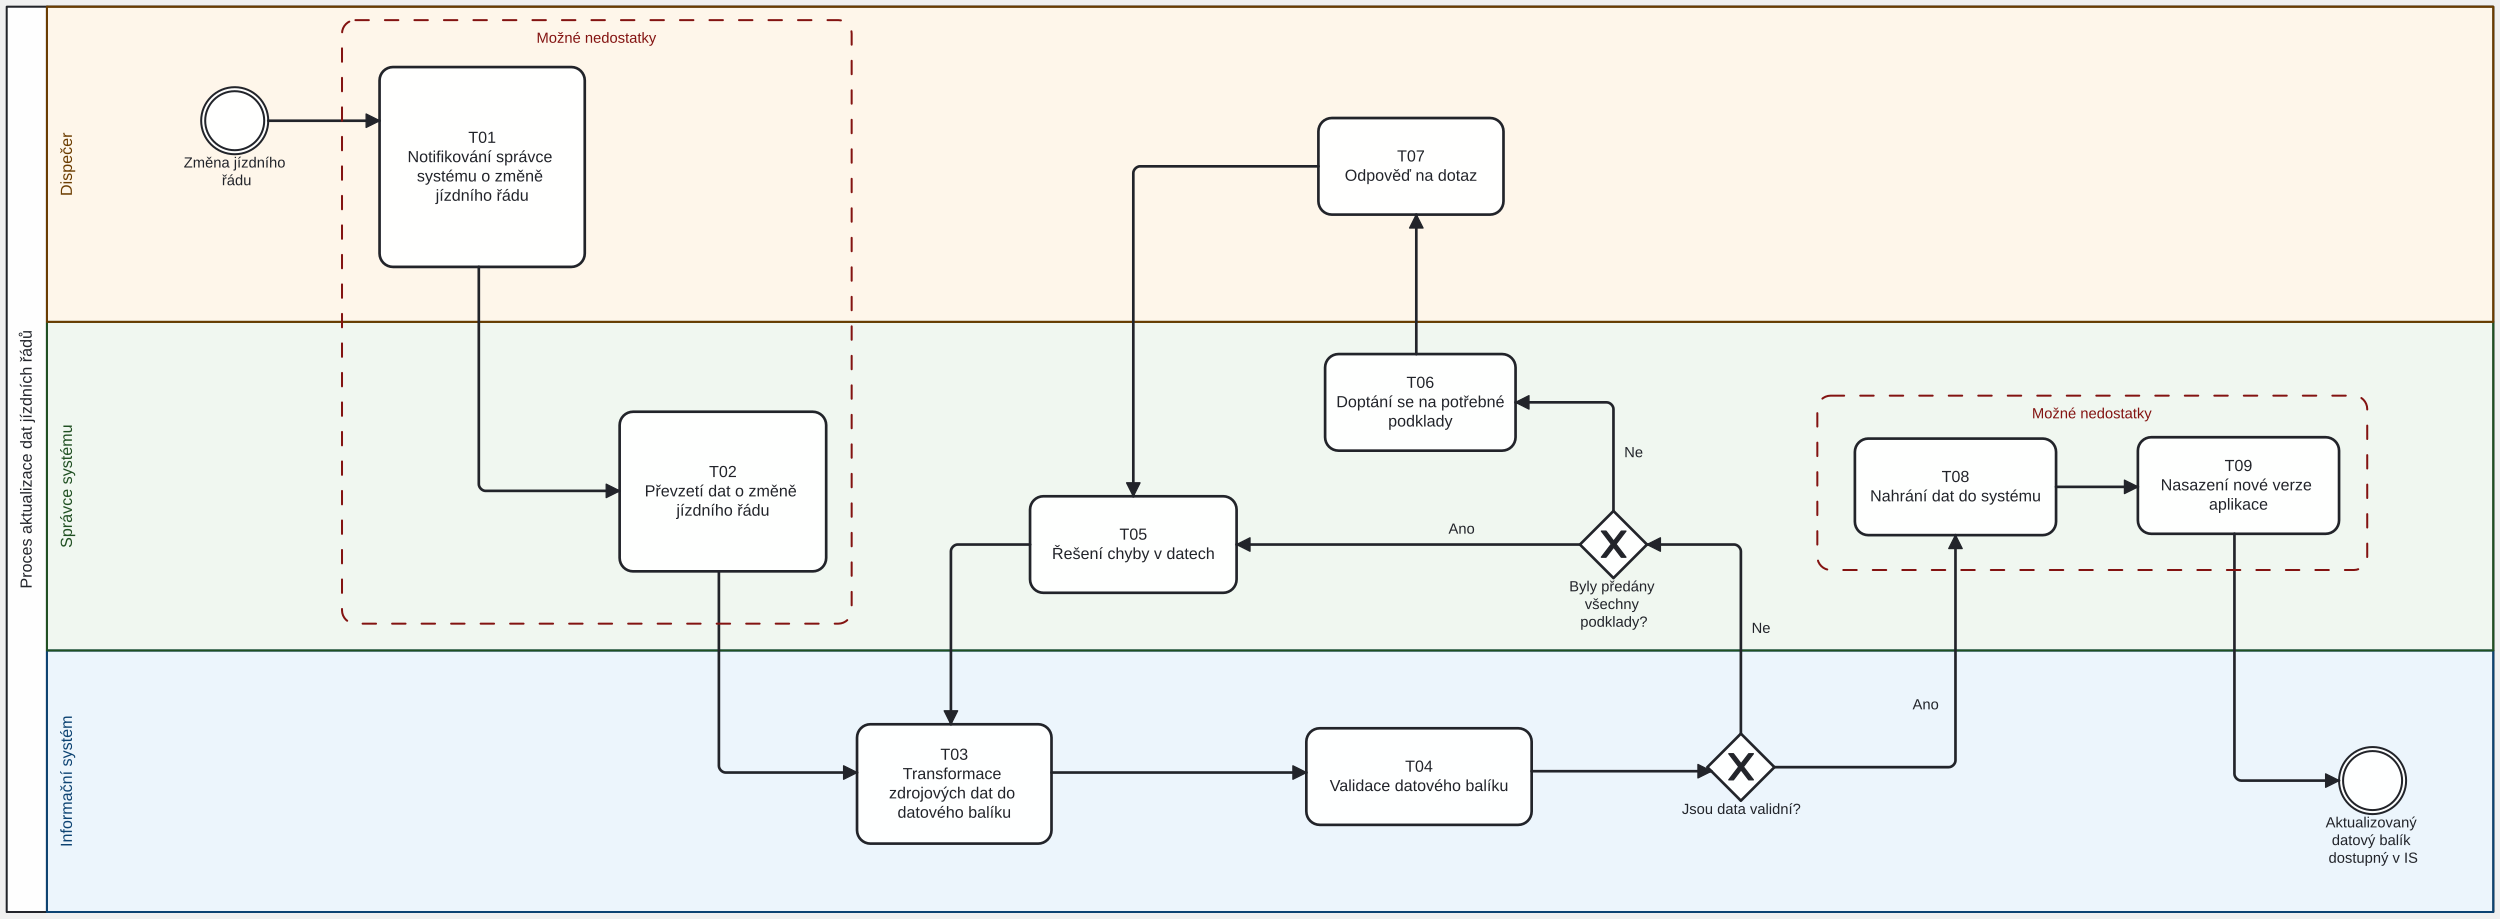
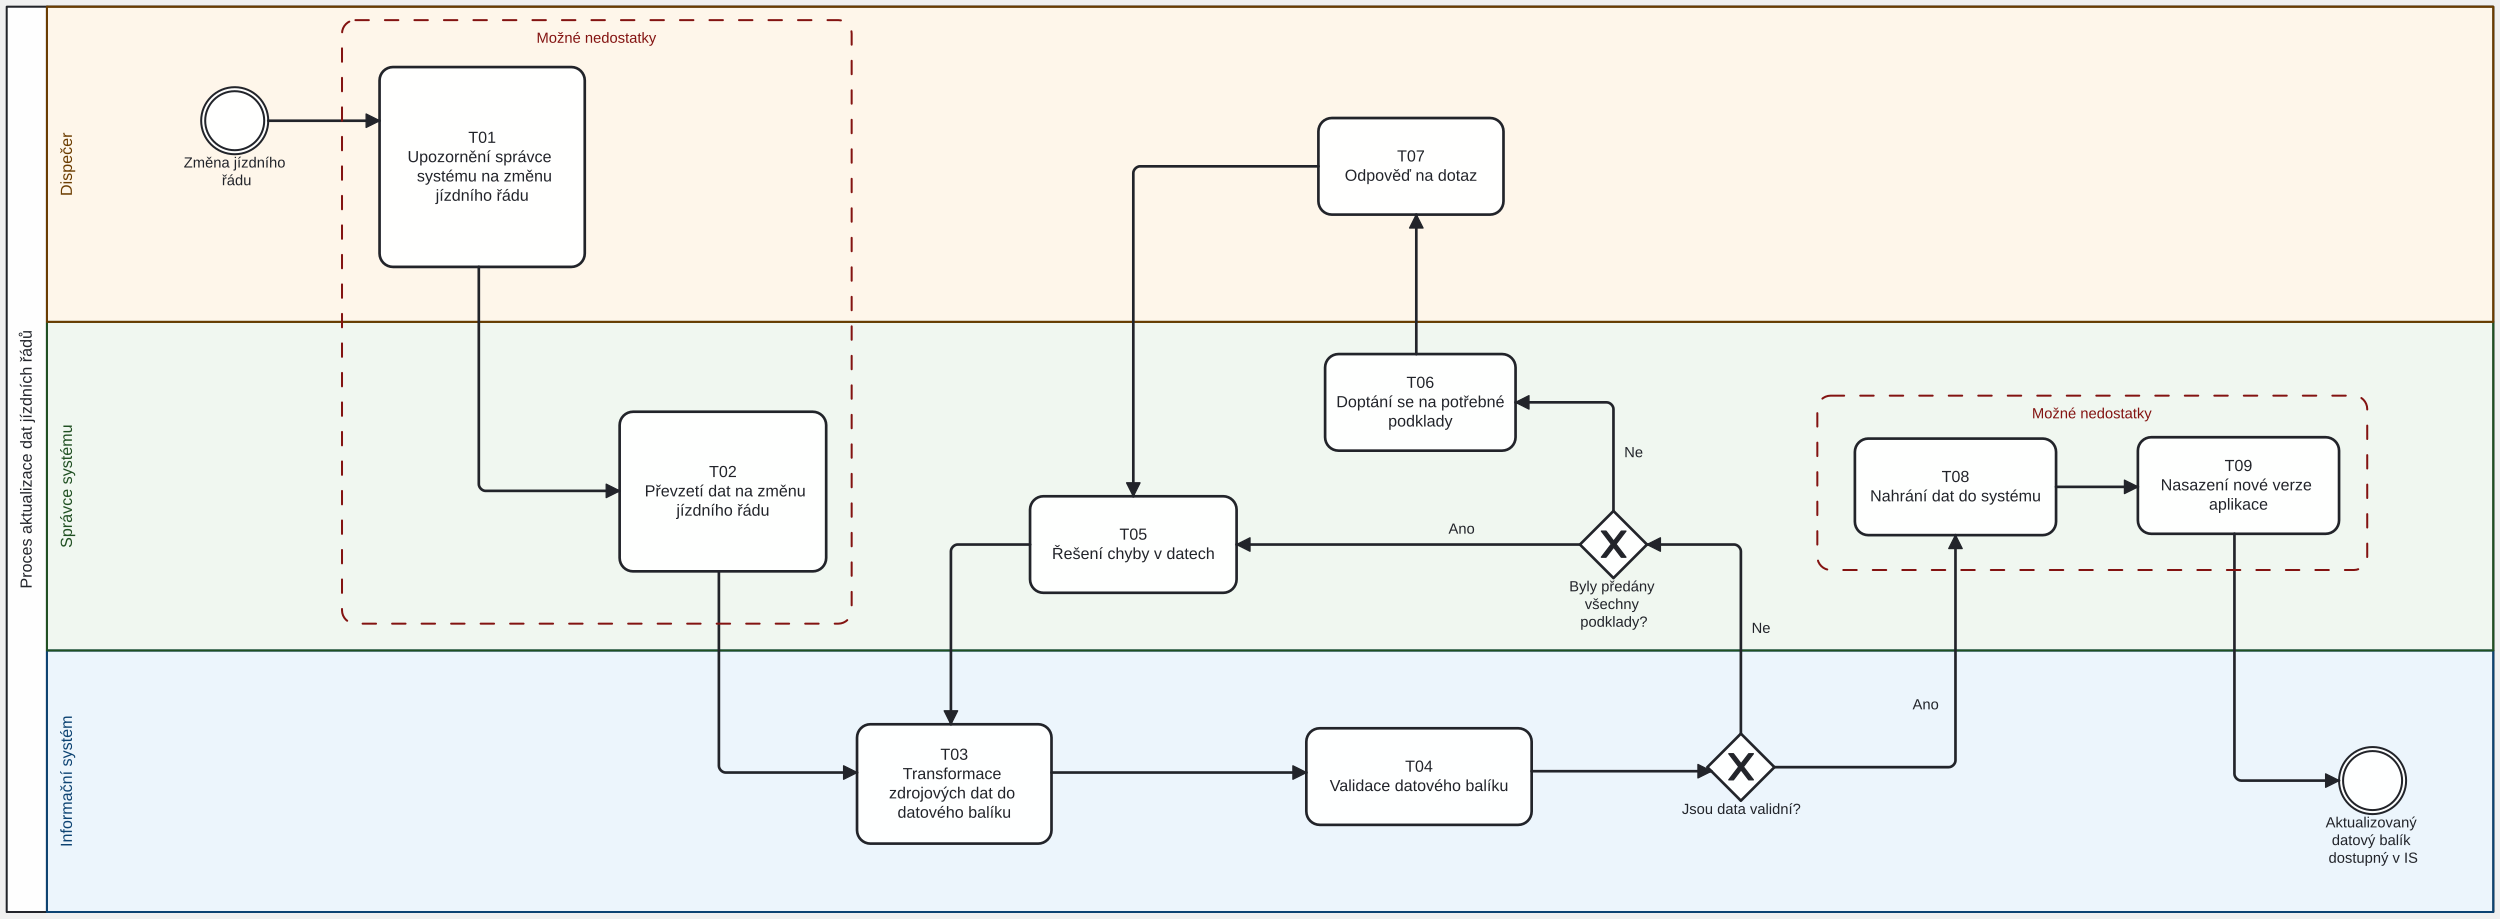
<svg xmlns="http://www.w3.org/2000/svg" width="1864" height="685" viewBox="125 55 1864 685" version="1.1">
  <defs>
    <pattern id="djs-grid-pattern-616782" width="10" height="10" patternUnits="userSpaceOnUse">
      <circle cx="0.5" cy="0.5" r="0.5" style="fill: rgb(204, 204, 204);" />
    </pattern>
  </defs>
  <g class="djs-group">
    <g class="djs-element djs-shape" data-element-id="Participant_Proces_aktualizace_dat_j_zdn_ch___d_" transform="matrix(1, 0, 0, 1, 130, 60)" style="display: block;">
      <g class="djs-visual">
        <rect x="0" y="0" width="1854" height="675" rx="0" ry="0" style="stroke-linecap: round; stroke-linejoin: round; stroke: rgb(34, 36, 42); stroke-width: 1.5px; fill: white; fill-opacity: 0.95;" />
        <path style="fill: none; stroke-linecap: round; stroke-linejoin: round; stroke: rgb(34, 36, 42); stroke-width: 1.5px;" d="M30,0L30,675" />
        <text style="font-family: Arial, sans-serif; font-size: 12px; font-weight: normal; fill: rgb(34, 36, 42);" lineHeight="1.2" class="djs-label" transform="matrix(-1.83697e-16, -1, 1, -1.83697e-16, 0, 675)">
          <tspan x="241.167" y="18.6">Proces aktualizace dat jízdních řádů</tspan>
        </text>
      </g>
      <rect style="fill: none; stroke-opacity: 0; stroke: white; stroke-width: 15px;" class="djs-hit djs-hit-no-move" x="0" y="0" width="1854" height="675" />
      <rect style="fill: none; stroke-opacity: 0; stroke: white; stroke-width: 15px;" class="djs-hit djs-hit-click-stroke" x="0" y="0" width="1854" height="675" />
      <rect style="fill: none; stroke-opacity: 0; stroke: white; stroke-width: 15px;" class="djs-hit djs-hit-all" x="0" y="0" width="30" height="675" />
      <rect x="-5" y="-5" rx="4" width="1864" height="685" style="fill: none;" class="djs-outline" />
    </g>
    <g class="djs-children">
      <g class="djs-group">
        <g class="djs-element djs-shape" data-element-id="Lane_Informa_n__syst_m" transform="matrix(1, 0, 0, 1, 160, 540)" style="display: block;">
          <g class="djs-visual">
            <rect x="0" y="0" width="1824" height="195" rx="0" ry="0" style="stroke-linecap: round; stroke-linejoin: round; stroke: rgb(13, 67, 114); stroke-width: 1.5px; fill: rgb(187, 222, 251); fill-opacity: 0.25;" />
            <text style="font-family: Arial, sans-serif; font-size: 12px; font-weight: normal; fill: rgb(13, 67, 114);" lineHeight="1.2" class="djs-label" transform="matrix(-1.83697e-16, -1, 1, -1.83697e-16, 0, 195)">
              <tspan x="48.5" y="18.6">Informační systém</tspan>
            </text>
          </g>
          <rect style="fill: none; stroke-opacity: 0; stroke: white; stroke-width: 15px;" class="djs-hit djs-hit-no-move" x="0" y="0" width="1824" height="195" />
          <rect style="fill: none; stroke-opacity: 0; stroke: white; stroke-width: 15px;" class="djs-hit djs-hit-click-stroke" x="0" y="0" width="1824" height="195" />
          <rect style="fill: none; stroke-opacity: 0; stroke: white; stroke-width: 15px;" class="djs-hit djs-hit-all" x="0" y="0" width="30" height="195" />
          <rect x="-5" y="-5" rx="4" width="1834" height="205" style="fill: none;" class="djs-outline" />
        </g>
      </g>
      <g class="djs-group">
        <g class="djs-element djs-shape" data-element-id="Lane_Spr_vce_syst_mu" transform="matrix(1, 0, 0, 1, 160, 295)" style="display: block;">
          <g class="djs-visual">
            <rect x="0" y="0" width="1824" height="245" rx="0" ry="0" style="stroke-linecap: round; stroke-linejoin: round; stroke: rgb(32, 80, 34); stroke-width: 1.5px; fill: rgb(200, 230, 201); fill-opacity: 0.25;" />
            <text style="font-family: Arial, sans-serif; font-size: 12px; font-weight: normal; fill: rgb(32, 80, 34);" lineHeight="1.2" class="djs-label" transform="matrix(-1.83697e-16, -1, 1, -1.83697e-16, 0, 245)">
              <tspan x="76.5" y="18.6">Správce systému</tspan>
            </text>
          </g>
          <rect style="fill: none; stroke-opacity: 0; stroke: white; stroke-width: 15px;" class="djs-hit djs-hit-no-move" x="0" y="0" width="1824" height="245" />
          <rect style="fill: none; stroke-opacity: 0; stroke: white; stroke-width: 15px;" class="djs-hit djs-hit-click-stroke" x="0" y="0" width="1824" height="245" />
          <rect style="fill: none; stroke-opacity: 0; stroke: white; stroke-width: 15px;" class="djs-hit djs-hit-all" x="0" y="0" width="30" height="245" />
          <rect x="-5" y="-5" rx="4" width="1834" height="255" style="fill: none;" class="djs-outline" />
        </g>
      </g>
      <g class="djs-group">
        <g class="djs-element djs-shape" data-element-id="Lane_Dopravce" transform="matrix(1, 0, 0, 1, 160, 60)" style="display: block;">
          <g class="djs-visual">
            <rect x="0" y="0" width="1824" height="235" rx="0" ry="0" style="stroke-linecap: round; stroke-linejoin: round; stroke: rgb(107, 60, 0); stroke-width: 1.5px; fill: rgb(255, 224, 178); fill-opacity: 0.25;" />
            <text style="font-family: Arial, sans-serif; font-size: 12px; font-weight: normal; fill: rgb(107, 60, 0);" lineHeight="1.2" class="djs-label" transform="matrix(-1.83697e-16, -1, 1, -1.83697e-16, 0, 235)">
              <tspan x="93.833" y="18.6">Dispečer</tspan>
            </text>
          </g>
          <rect style="fill: none; stroke-opacity: 0; stroke: white; stroke-width: 15px;" class="djs-hit djs-hit-no-move" x="0" y="0" width="1824" height="235" />
          <rect style="fill: none; stroke-opacity: 0; stroke: white; stroke-width: 15px;" class="djs-hit djs-hit-click-stroke" x="0" y="0" width="1824" height="235" />
          <rect style="fill: none; stroke-opacity: 0; stroke: white; stroke-width: 15px;" class="djs-hit djs-hit-all" x="0" y="0" width="30" height="235" />
          <rect x="-5" y="-5" rx="4" width="1834" height="245" style="fill: none;" class="djs-outline" />
        </g>
      </g>
      <g class="djs-group">
        <g class="djs-element djs-shape" data-element-id="Zm_na_j_zdn_ho___du" transform="matrix(1, 0, 0, 1, 275, 120)" style="display: block;">
          <g class="djs-visual">
            <circle cx="25" cy="25" r="25" style="stroke-linecap: round; stroke-linejoin: round; stroke: rgb(34, 36, 42); stroke-width: 1.5px; fill: white; fill-opacity: 0.95;" />
            <circle cx="25" cy="25" r="22" style="stroke-linecap: round; stroke-linejoin: round; stroke: rgb(34, 36, 42); stroke-width: 1.5px; fill: none;" />
          </g>
          <rect style="fill: none; stroke-opacity: 0; stroke: white; stroke-width: 15px;" class="djs-hit djs-hit-all" x="0" y="0" width="50" height="50" />
          <circle cx="25" cy="25" r="30" style="fill: none;" class="djs-outline" />
        </g>
      </g>
      <g class="djs-group">
        <g class="djs-element djs-shape" data-element-id="Zm_na_j_zdn_ho___du_label" transform="matrix(1, 0, 0, 1, 262, 170)" style="display: block;">
          <g class="djs-visual">
            <text style="font-family: Arial, sans-serif; font-size: 11px; font-weight: normal; fill: rgb(34, 36, 42);" lineHeight="1.2" class="djs-label">
              <tspan x="0" y="9.9">Změna jízdního </tspan>
              <tspan x="28.417" y="23.1">řádu</tspan>
            </text>
          </g>
          <rect style="fill: none; stroke-opacity: 0; stroke: white; stroke-width: 15px;" class="djs-hit djs-hit-all" x="0" y="0" width="79" height="27" />
          <rect x="-5" y="-5" rx="4" width="89" height="37" style="fill: none;" class="djs-outline" />
        </g>
      </g>
      <g class="djs-group">
        <g class="djs-element djs-shape" data-element-id="Informov_n__spr_vce_syst_mu_o_zm_n__j_zdn_ch___d_" transform="matrix(1, 0, 0, 1, 408, 105)" style="display: block;">
          <g class="djs-visual">
            <rect x="0" y="0" width="153" height="149" rx="10" ry="10" style="stroke-linecap: round; stroke-linejoin: round; stroke: rgb(34, 36, 42); stroke-width: 2px; fill: white; fill-opacity: 0.95;" />
            <text style="font-family: Arial, sans-serif; font-size: 12px; font-weight: normal; fill: rgb(34, 36, 42);" lineHeight="1.2" class="djs-label">
              <tspan x="66.167" y="56.5">T01</tspan>
-               <tspan x="20.833" y="70.9">Notifikování správce </tspan>
-               <tspan x="27.833" y="85.3">systému o změně </tspan>
+               <tspan x="20.833" y="70.9">Upozornění správce </tspan>
+               <tspan x="27.833" y="85.3">systému na změnu </tspan>
              <tspan x="41.833" y="99.7">jízdního řádu</tspan>
            </text>
          </g>
          <rect style="fill: none; stroke-opacity: 0; stroke: white; stroke-width: 15px;" class="djs-hit djs-hit-all" x="0" y="0" width="153" height="149" />
          <rect x="-5" y="-5" rx="14" width="163" height="159" style="fill: none;" class="djs-outline" />
        </g>
      </g>
      <g class="djs-group">
        <g class="djs-element djs-shape" data-element-id="P_evzet__informace_o_zm_n__j_zdn_ho___du" transform="matrix(1, 0, 0, 1, 587, 362)" style="display: block;">
          <g class="djs-visual">
            <rect x="0" y="0" width="154" height="119" rx="10" ry="10" style="stroke-linecap: round; stroke-linejoin: round; stroke: rgb(34, 36, 42); stroke-width: 2px; fill: white; fill-opacity: 0.95;" />
            <text style="font-family: Arial, sans-serif; font-size: 12px; font-weight: normal; fill: rgb(34, 36, 42);" lineHeight="1.2" class="djs-label">
              <tspan x="66.667" y="48.7">T02</tspan>
-               <tspan x="18.667" y="63.1">Převzetí dat o změně </tspan>
+               <tspan x="18.667" y="63.1">Převzetí dat na změnu </tspan>
              <tspan x="42.333" y="77.5">jízdního řádu</tspan>
            </text>
          </g>
          <rect style="fill: none; stroke-opacity: 0; stroke: white; stroke-width: 15px;" class="djs-hit djs-hit-all" x="0" y="0" width="154" height="119" />
          <rect x="-5" y="-5" rx="14" width="164" height="129" style="fill: none;" class="djs-outline" />
        </g>
      </g>
      <g class="djs-group">
        <g class="djs-element djs-shape" data-element-id="Transformace_zdrojov_ch_dat_j_zdn_ho___du" transform="matrix(1, 0, 0, 1, 764, 595)" style="display: block;">
          <g class="djs-visual">
            <rect x="0" y="0" width="145" height="89" rx="10" ry="10" style="stroke-linecap: round; stroke-linejoin: round; stroke: rgb(34, 36, 42); stroke-width: 2px; fill: white; fill-opacity: 0.95;" />
            <text style="font-family: Arial, sans-serif; font-size: 12px; font-weight: normal; fill: rgb(34, 36, 42);" lineHeight="1.2" class="djs-label">
              <tspan x="62.167" y="26.5">T03</tspan>
              <tspan x="34.058" y="40.9">Transformace </tspan>
              <tspan x="23.833" y="55.3">zdrojových dat do </tspan>
              <tspan x="30.167" y="69.7">datového balíku</tspan>
            </text>
          </g>
          <rect style="fill: none; stroke-opacity: 0; stroke: white; stroke-width: 15px;" class="djs-hit djs-hit-all" x="0" y="0" width="145" height="89" />
          <rect x="-5" y="-5" rx="14" width="155" height="99" style="fill: none;" class="djs-outline" />
        </g>
      </g>
      <g class="djs-group">
        <g class="djs-element djs-shape" data-element-id="ID__e_en__chyby_v_datech" transform="matrix(1, 0, 0, 1, 893, 425)" style="display: block;">
          <g class="djs-visual">
            <rect x="0" y="0" width="154" height="72" rx="10" ry="10" style="stroke-linecap: round; stroke-linejoin: round; stroke: rgb(34, 36, 42); stroke-width: 2px; fill: white; fill-opacity: 0.95;" />
            <text style="font-family: Arial, sans-serif; font-size: 12px; font-weight: normal; fill: rgb(34, 36, 42);" lineHeight="1.2" class="djs-label">
              <tspan x="66.667" y="32.4">T05</tspan>
              <tspan x="16.333" y="46.8">Řešení chyby v datech</tspan>
            </text>
          </g>
          <rect style="fill: none; stroke-opacity: 0; stroke: white; stroke-width: 15px;" class="djs-hit djs-hit-all" x="0" y="0" width="154" height="72" />
          <rect x="-5" y="-5" rx="14" width="164" height="82" style="fill: none;" class="djs-outline" />
        </g>
      </g>
      <g class="djs-group">
        <g class="djs-element djs-shape" data-element-id="Odpov___na_dotaz" transform="matrix(1, 0, 0, 1, 1108, 143)" style="display: block;">
          <g class="djs-visual">
            <rect x="0" y="0" width="138" height="72" rx="10" ry="10" style="stroke-linecap: round; stroke-linejoin: round; stroke: rgb(34, 36, 42); stroke-width: 2px; fill: white; fill-opacity: 0.95;" />
            <text style="font-family: Arial, sans-serif; font-size: 12px; font-weight: normal; fill: rgb(34, 36, 42);" lineHeight="1.2" class="djs-label">
              <tspan x="58.667" y="32.4">T07</tspan>
              <tspan x="19.642" y="46.8">Odpověď na dotaz</tspan>
            </text>
          </g>
          <rect style="fill: none; stroke-opacity: 0; stroke: white; stroke-width: 15px;" class="djs-hit djs-hit-all" x="0" y="0" width="138" height="72" />
          <rect x="-5" y="-5" rx="14" width="148" height="82" style="fill: none;" class="djs-outline" />
        </g>
      </g>
      <g class="djs-group">
        <g class="djs-element djs-shape" data-element-id="Dopt_n__se_na_informace" transform="matrix(1, 0, 0, 1, 1113, 319)" style="display: block;">
          <g class="djs-visual">
            <rect x="0" y="0" width="142" height="72" rx="10" ry="10" style="stroke-linecap: round; stroke-linejoin: round; stroke: rgb(34, 36, 42); stroke-width: 2px; fill: white; fill-opacity: 0.95;" />
            <text style="font-family: Arial, sans-serif; font-size: 12px; font-weight: normal; fill: rgb(34, 36, 42);" lineHeight="1.2" class="djs-label">
              <tspan x="60.667" y="25.2">T06</tspan>
              <tspan x="8.333" y="39.6">Doptání se na potřebné</tspan>
              <tspan x="47" y="54">podklady</tspan>
            </text>
          </g>
          <rect style="fill: none; stroke-opacity: 0; stroke: white; stroke-width: 15px;" class="djs-hit djs-hit-all" x="0" y="0" width="142" height="72" />
          <rect x="-5" y="-5" rx="14" width="152" height="82" style="fill: none;" class="djs-outline" />
        </g>
      </g>
      <g class="djs-group">
        <g class="djs-element djs-shape" data-element-id="Byli_p_ed_ny_v_echny_informace_" transform="matrix(1, 0, 0, 1, 1303, 436)" style="display: block;">
          <g class="djs-visual">
            <polygon style="stroke-linecap: round; stroke-linejoin: round; stroke: rgb(34, 36, 42); stroke-width: 2px; fill: white; fill-opacity: 0.95;" points="25,0 50,25 25,50 0,25" />
            <path style="fill: rgb(34, 36, 42); stroke-linecap: round; stroke-linejoin: round; stroke: rgb(34, 36, 42); stroke-width: 1px;" d="m 16,15 7.429,9.714 -7.429,9.714 3.429,0 5.714,-7.464 5.714,7.464 3.429,0 -7.429,-9.714 7.429,-9.714 -3.429,0 -5.714,7.464 -5.714,-7.464 -3.429,0 z" />
          </g>
          <rect style="fill: none; stroke-opacity: 0; stroke: white; stroke-width: 15px;" class="djs-hit djs-hit-all" x="0" y="0" width="50" height="50" />
          <rect style="transform-box: fill-box; transform: rotate(45deg); transform-origin: center center 0px; fill: none;" x="2" y="2" rx="4" width="46" height="46" class="djs-outline" />
        </g>
      </g>
      <g class="djs-group">
        <g class="djs-element djs-shape" data-element-id="Byli_p_ed_ny_v_echny_informace__label" transform="matrix(1, 0, 0, 1, 1295, 486)" style="display: block;">
          <g class="djs-visual">
            <text style="font-family: Arial, sans-serif; font-size: 11px; font-weight: normal; fill: rgb(34, 36, 42);" lineHeight="1.2" class="djs-label">
              <tspan x="0" y="9.9">Byly předány </tspan>
              <tspan x="11.617" y="23.1">všechny </tspan>
              <tspan x="8.242" y="36.3">podklady?</tspan>
            </text>
          </g>
          <rect style="fill: none; stroke-opacity: 0; stroke: white; stroke-width: 15px;" class="djs-hit djs-hit-all" x="0" y="0" width="67" height="40" />
          <rect x="-5" y="-5" rx="4" width="77" height="50" style="fill: none;" class="djs-outline" />
        </g>
      </g>
      <g class="djs-group">
        <g class="djs-element djs-shape" data-element-id="Jsou_data_validn__" transform="matrix(1, 0, 0, 1, 1398, 602)" style="display: block;">
          <g class="djs-visual">
            <polygon style="stroke-linecap: round; stroke-linejoin: round; stroke: rgb(34, 36, 42); stroke-width: 2px; fill: white; fill-opacity: 0.95;" points="25,0 50,25 25,50 0,25" />
            <path style="fill: rgb(34, 36, 42); stroke-linecap: round; stroke-linejoin: round; stroke: rgb(34, 36, 42); stroke-width: 1px;" d="m 16,15 7.429,9.714 -7.429,9.714 3.429,0 5.714,-7.464 5.714,7.464 3.429,0 -7.429,-9.714 7.429,-9.714 -3.429,0 -5.714,7.464 -5.714,-7.464 -3.429,0 z" />
          </g>
          <rect style="fill: none; stroke-opacity: 0; stroke: white; stroke-width: 15px;" class="djs-hit djs-hit-all" x="0" y="0" width="50" height="50" />
          <rect style="transform-box: fill-box; transform: rotate(45deg); transform-origin: center center 0px; fill: none;" x="2" y="2" rx="4" width="46" height="46" class="djs-outline" />
        </g>
      </g>
      <g class="djs-group">
        <g class="djs-element djs-shape" data-element-id="Jsou_data_validn___label" transform="matrix(1, 0, 0, 1, 1379, 652)" style="display: block;">
          <g class="djs-visual">
            <text style="font-family: Arial, sans-serif; font-size: 11px; font-weight: normal; fill: rgb(34, 36, 42);" lineHeight="1.2" class="djs-label">
              <tspan x="0" y="9.9">Jsou data validní?</tspan>
            </text>
          </g>
          <rect style="fill: none; stroke-opacity: 0; stroke: white; stroke-width: 15px;" class="djs-hit djs-hit-all" x="0" y="0" width="89" height="14" />
          <rect x="-5" y="-5" rx="4" width="99" height="24" style="fill: none;" class="djs-outline" />
        </g>
      </g>
      <g class="djs-group">
        <g class="djs-element djs-shape" data-element-id="Nahr_n__dat_do_syst_mu" transform="matrix(1, 0, 0, 1, 1508, 382)" style="display: block;">
          <g class="djs-visual">
            <rect x="0" y="0" width="150" height="72" rx="10" ry="10" style="stroke-linecap: round; stroke-linejoin: round; stroke: rgb(34, 36, 42); stroke-width: 2px; fill: white; fill-opacity: 0.95;" />
            <text style="font-family: Arial, sans-serif; font-size: 12px; font-weight: normal; fill: rgb(34, 36, 42);" lineHeight="1.2" class="djs-label">
              <tspan x="64.667" y="32.4">T08</tspan>
              <tspan x="11.333" y="46.8">Nahrání dat do systému</tspan>
            </text>
          </g>
          <rect style="fill: none; stroke-opacity: 0; stroke: white; stroke-width: 15px;" class="djs-hit djs-hit-all" x="0" y="0" width="150" height="72" />
          <rect x="-5" y="-5" rx="14" width="160" height="82" style="fill: none;" class="djs-outline" />
        </g>
      </g>
      <g class="djs-group">
        <g class="djs-element djs-shape" data-element-id="Nasazen__nov__verze_aplikace" transform="matrix(1, 0, 0, 1, 1719, 381)" style="display: block;">
          <g class="djs-visual">
            <rect x="0" y="0" width="150" height="72" rx="10" ry="10" style="stroke-linecap: round; stroke-linejoin: round; stroke: rgb(34, 36, 42); stroke-width: 2px; fill: white; fill-opacity: 0.95;" />
            <text style="font-family: Arial, sans-serif; font-size: 12px; font-weight: normal; fill: rgb(34, 36, 42);" lineHeight="1.2" class="djs-label">
              <tspan x="64.667" y="25.2">T09</tspan>
              <tspan x="17" y="39.6">Nasazení nové verze </tspan>
              <tspan x="53" y="54">aplikace</tspan>
            </text>
          </g>
          <rect style="fill: none; stroke-opacity: 0; stroke: white; stroke-width: 15px;" class="djs-hit djs-hit-all" x="0" y="0" width="150" height="72" />
          <rect x="-5" y="-5" rx="14" width="160" height="82" style="fill: none;" class="djs-outline" />
        </g>
      </g>
      <g class="djs-group">
        <g class="djs-element djs-shape" data-element-id="Aktualizovan__data_j_zdn_ch___d__dostupn__v_IS" transform="matrix(1, 0, 0, 1, 1869, 612)" style="display: block;">
          <g class="djs-visual">
            <circle cx="25" cy="25" r="25" style="stroke-linecap: round; stroke-linejoin: round; stroke: rgb(34, 36, 42); stroke-width: 1.5px; fill: white; fill-opacity: 0.95;" />
            <circle cx="25" cy="25" r="22" style="stroke-linecap: round; stroke-linejoin: round; stroke: rgb(34, 36, 42); stroke-width: 1.5px; fill: none;" />
          </g>
          <rect style="fill: none; stroke-opacity: 0; stroke: white; stroke-width: 15px;" class="djs-hit djs-hit-all" x="0" y="0" width="50" height="50" />
          <circle cx="25" cy="25" r="30" style="fill: none;" class="djs-outline" />
        </g>
      </g>
      <g class="djs-group">
        <g class="djs-element djs-shape" data-element-id="Aktualizovan__data_j_zdn_ch___d__dostupn__v_IS_label" transform="matrix(1, 0, 0, 1, 1859, 662)" style="display: block;">
          <g class="djs-visual">
            <text style="font-family: Arial, sans-serif; font-size: 11px; font-weight: normal; fill: rgb(34, 36, 42);" lineHeight="1.2" class="djs-label">
              <tspan x="0" y="9.9">Aktualizovaný </tspan>
              <tspan x="4.592" y="23.1">datový balík </tspan>
              <tspan x="2.15" y="36.3">dostupný v IS</tspan>
            </text>
          </g>
          <rect style="fill: none; stroke-opacity: 0; stroke: white; stroke-width: 15px;" class="djs-hit djs-hit-all" x="0" y="0" width="71" height="40" />
          <rect x="-5" y="-5" rx="4" width="81" height="50" style="fill: none;" class="djs-outline" />
        </g>
      </g>
      <g class="djs-group">
        <g class="djs-element djs-shape" data-element-id="Validace_transformovan_ch_dat" transform="matrix(1, 0, 0, 1, 1099, 598)" style="display: block;">
          <g class="djs-visual">
            <rect x="0" y="0" width="168" height="72" rx="10" ry="10" style="stroke-linecap: round; stroke-linejoin: round; stroke: rgb(34, 36, 42); stroke-width: 2px; fill: white; fill-opacity: 0.95;" />
            <text style="font-family: Arial, sans-serif; font-size: 12px; font-weight: normal; fill: rgb(34, 36, 42);" lineHeight="1.2" class="djs-label">
              <tspan x="73.667" y="32.4">T04</tspan>
              <tspan x="17.442" y="46.8">Validace datového balíku</tspan>
            </text>
          </g>
          <rect style="fill: none; stroke-opacity: 0; stroke: white; stroke-width: 15px;" class="djs-hit djs-hit-all" x="0" y="0" width="168" height="72" />
          <rect x="-5" y="-5" rx="14" width="178" height="82" style="fill: none;" class="djs-outline" />
        </g>
      </g>
      <g class="djs-group">
        <g class="djs-element djs-connection" data-element-id="Flow_rel-Zm_na_j_zdn_ho___du-Informov_n__spr_vce_syst_mu_o_zm_n__j_zdn_ch___d_-forward" style="display: block;">
          <g class="djs-visual">
            <defs>
              <marker id="marker-1brtw1fh9u2zrxyj44ffr96nu" viewBox="0 0 20 20" refX="11" refY="10" markerWidth="10" markerHeight="10" orient="auto">
                <path d="M 1 5 L 11 10 L 1 15 Z" style="stroke-linecap: round; stroke-linejoin: round; stroke: rgb(34, 36, 42); stroke-width: 1px; fill: rgb(34, 36, 42);" />
              </marker>
            </defs>
            <path style="fill: none; stroke-linecap: round; stroke-linejoin: round; stroke: rgb(34, 36, 42); stroke-width: 2px; marker-end: url('#marker-1brtw1fh9u2zrxyj44ffr96nu');" data-corner-radius="5" d="M325,145L408,145" />
          </g>
          <path d="M325,145L408,145" style="fill: none; stroke-opacity: 0; stroke: white; stroke-width: 15px;" class="djs-hit djs-hit-stroke" />
          <rect x="320" y="140" rx="4" width="93" height="10" style="fill: none;" class="djs-outline" />
        </g>
      </g>
      <g class="djs-group">
        <g class="djs-element djs-connection" data-element-id="Flow_rel-Informov_n__spr_vce_syst_mu_o_zm_n__j_zdn_ch___d_-P_evzet__informace_o_zm_n__j_zdn_ho___du-forward" style="display: block;">
          <g class="djs-visual">
            <defs>
              <marker id="marker-9xhbwemibidbk5tkkyuw73854" viewBox="0 0 20 20" refX="11" refY="10" markerWidth="10" markerHeight="10" orient="auto">
                <path d="M 1 5 L 11 10 L 1 15 Z" style="stroke-linecap: round; stroke-linejoin: round; stroke: rgb(34, 36, 42); stroke-width: 1px; fill: rgb(34, 36, 42);" />
              </marker>
            </defs>
            <path style="fill: none; stroke-linecap: round; stroke-linejoin: round; stroke: rgb(34, 36, 42); stroke-width: 2px; marker-end: url('#marker-9xhbwemibidbk5tkkyuw73854');" data-corner-radius="5" d="M482,254L482,416C482,418.5,484.5,421,487,421L587,421" />
          </g>
          <path d="M482,254L482,421L587,421" style="fill: none; stroke-opacity: 0; stroke: white; stroke-width: 15px;" class="djs-hit djs-hit-stroke" />
          <rect x="477" y="249" rx="4" width="115" height="177" style="fill: none;" class="djs-outline" />
        </g>
      </g>
      <g class="djs-group">
        <g class="djs-element djs-connection" data-element-id="Flow_rel-P_evzet__informace_o_zm_n__j_zdn_ho___du-Transformace_zdrojov_ch_dat_j_zdn_ho___du-forward" style="display: block;">
          <g class="djs-visual">
            <defs>
              <marker id="marker-b1etdefr098kgor4690lq83ut" viewBox="0 0 20 20" refX="11" refY="10" markerWidth="10" markerHeight="10" orient="auto">
                <path d="M 1 5 L 11 10 L 1 15 Z" style="stroke-linecap: round; stroke-linejoin: round; stroke: rgb(34, 36, 42); stroke-width: 1px; fill: rgb(34, 36, 42);" />
              </marker>
            </defs>
            <path style="fill: none; stroke-linecap: round; stroke-linejoin: round; stroke: rgb(34, 36, 42); stroke-width: 2px; marker-end: url('#marker-b1etdefr098kgor4690lq83ut');" data-corner-radius="5" d="M661,481L661,626C661,628.5,663.5,631,666,631L764,631" />
          </g>
          <path d="M661,481L661,631L764,631" style="fill: none; stroke-opacity: 0; stroke: white; stroke-width: 15px;" class="djs-hit djs-hit-stroke" />
          <rect x="656" y="476" rx="4" width="113" height="160" style="fill: none;" class="djs-outline" />
        </g>
      </g>
      <g class="djs-group">
        <g class="djs-element djs-connection" data-element-id="Flow_rel-Transformace_zdrojov_ch_dat_j_zdn_ho___du-Validace_transformovan_ch_dat-forward" style="display: block;">
          <g class="djs-visual">
            <defs>
              <marker id="marker-1ihk04dwvcmldymuwr7ufcr03" viewBox="0 0 20 20" refX="11" refY="10" markerWidth="10" markerHeight="10" orient="auto">
                <path d="M 1 5 L 11 10 L 1 15 Z" style="stroke-linecap: round; stroke-linejoin: round; stroke: rgb(34, 36, 42); stroke-width: 1px; fill: rgb(34, 36, 42);" />
              </marker>
            </defs>
            <path style="fill: none; stroke-linecap: round; stroke-linejoin: round; stroke: rgb(34, 36, 42); stroke-width: 2px; marker-end: url('#marker-1ihk04dwvcmldymuwr7ufcr03');" data-corner-radius="5" d="M909,631L1099,631" />
          </g>
          <path d="M909,631L1099,631" style="fill: none; stroke-opacity: 0; stroke: white; stroke-width: 15px;" class="djs-hit djs-hit-stroke" />
          <rect x="904" y="626" rx="4" width="200" height="10" style="fill: none;" class="djs-outline" />
        </g>
      </g>
      <g class="djs-group">
        <g class="djs-element djs-connection" data-element-id="Flow_rel-Validace_transformovan_ch_dat-Jsou_data_validn__-forward" style="display: block;">
          <g class="djs-visual">
            <defs>
              <marker id="marker-dd61er4fx4aacd4ovztzwdyjm" viewBox="0 0 20 20" refX="11" refY="10" markerWidth="10" markerHeight="10" orient="auto">
                <path d="M 1 5 L 11 10 L 1 15 Z" style="stroke-linecap: round; stroke-linejoin: round; stroke: rgb(34, 36, 42); stroke-width: 1px; fill: rgb(34, 36, 42);" />
              </marker>
            </defs>
            <path style="fill: none; stroke-linecap: round; stroke-linejoin: round; stroke: rgb(34, 36, 42); stroke-width: 2px; marker-end: url('#marker-dd61er4fx4aacd4ovztzwdyjm');" data-corner-radius="5" d="M1267,630L1401,630" />
          </g>
          <path d="M1267,630L1401,630" style="fill: none; stroke-opacity: 0; stroke: white; stroke-width: 15px;" class="djs-hit djs-hit-stroke" />
          <rect x="1262" y="625" rx="4" width="144" height="10" style="fill: none;" class="djs-outline" />
        </g>
      </g>
      <g class="djs-group">
        <g class="djs-element djs-connection" data-element-id="Flow_rel-Jsou_data_validn__-Ru_n__kontrola_v_stupn_ch_dat-forward-Ano" style="display: block;">
          <g class="djs-visual">
            <defs>
              <marker id="marker-47d6qi94rnf581o8y3tfroayq" viewBox="0 0 20 20" refX="11" refY="10" markerWidth="10" markerHeight="10" orient="auto">
                <path d="M 1 5 L 11 10 L 1 15 Z" style="stroke-linecap: round; stroke-linejoin: round; stroke: rgb(34, 36, 42); stroke-width: 1px; fill: rgb(34, 36, 42);" />
              </marker>
            </defs>
            <path style="fill: none; stroke-linecap: round; stroke-linejoin: round; stroke: rgb(34, 36, 42); stroke-width: 2px; marker-end: url('#marker-47d6qi94rnf581o8y3tfroayq');" data-corner-radius="5" d="M1448,627L1578,627C1580.5,627,1583,624.5,1583,622L1583,454" />
          </g>
          <path d="M1448,627L1583,627L1583,454" style="fill: none; stroke-opacity: 0; stroke: white; stroke-width: 15px;" class="djs-hit djs-hit-stroke" />
          <rect x="1443" y="449" rx="4" width="145" height="183" style="fill: none;" class="djs-outline" />
        </g>
      </g>
      <g class="djs-group">
        <g class="djs-element djs-shape" data-element-id="Flow_rel-Jsou_data_validn__-Ru_n__kontrola_v_stupn_ch_dat-forward-Ano_label" transform="matrix(1, 0, 0, 1, 1551, 574)" style="display: block;">
          <g class="djs-visual">
            <text style="font-family: Arial, sans-serif; font-size: 11px; font-weight: normal; fill: rgb(34, 36, 42);" lineHeight="1.2" class="djs-label">
              <tspan x="0" y="9.9">Ano</tspan>
            </text>
          </g>
          <rect style="fill: none; stroke-opacity: 0; stroke: white; stroke-width: 15px;" class="djs-hit djs-hit-all" x="0" y="0" width="20" height="14" />
          <rect x="-5" y="-5" rx="4" width="30" height="24" style="fill: none;" class="djs-outline" />
        </g>
      </g>
      <g class="djs-group">
        <g class="djs-element djs-connection" data-element-id="Flow_rel-Nahr_n__dat_do_syst_mu-Nasazen__nov__verze_aplikace-forward" style="display: block;">
          <g class="djs-visual">
            <defs>
              <marker id="marker-8f0mg2f07cbyswr3025iv52mi" viewBox="0 0 20 20" refX="11" refY="10" markerWidth="10" markerHeight="10" orient="auto">
                <path d="M 1 5 L 11 10 L 1 15 Z" style="stroke-linecap: round; stroke-linejoin: round; stroke: rgb(34, 36, 42); stroke-width: 1px; fill: rgb(34, 36, 42);" />
              </marker>
            </defs>
            <path style="fill: none; stroke-linecap: round; stroke-linejoin: round; stroke: rgb(34, 36, 42); stroke-width: 2px; marker-end: url('#marker-8f0mg2f07cbyswr3025iv52mi');" data-corner-radius="5" d="M1658,418L1719,418" />
          </g>
          <path d="M1658,418L1719,418" style="fill: none; stroke-opacity: 0; stroke: white; stroke-width: 15px;" class="djs-hit djs-hit-stroke" />
          <rect x="1653" y="413" rx="4" width="71" height="10" style="fill: none;" class="djs-outline" />
        </g>
      </g>
      <g class="djs-group">
        <g class="djs-element djs-connection" data-element-id="Flow_rel-Nasazen__nov__verze_aplikace-Aktualizovan__data_j_zdn_ch___d__dostupn__v_IS-forward" style="display: block;">
          <g class="djs-visual">
            <defs>
              <marker id="marker-0ibwnt7ammpe82zum3hguuvvy" viewBox="0 0 20 20" refX="11" refY="10" markerWidth="10" markerHeight="10" orient="auto">
                <path d="M 1 5 L 11 10 L 1 15 Z" style="stroke-linecap: round; stroke-linejoin: round; stroke: rgb(34, 36, 42); stroke-width: 1px; fill: rgb(34, 36, 42);" />
              </marker>
            </defs>
            <path style="fill: none; stroke-linecap: round; stroke-linejoin: round; stroke: rgb(34, 36, 42); stroke-width: 2px; marker-end: url('#marker-0ibwnt7ammpe82zum3hguuvvy');" data-corner-radius="5" d="M1791,453L1791,632C1791,634.5,1793.5,637,1796,637L1869,637" />
          </g>
          <path d="M1791,453L1791,637L1869,637" style="fill: none; stroke-opacity: 0; stroke: white; stroke-width: 15px;" class="djs-hit djs-hit-stroke" />
          <rect x="1786" y="448" rx="4" width="88" height="194" style="fill: none;" class="djs-outline" />
        </g>
      </g>
      <g class="djs-group">
        <g class="djs-element djs-connection" data-element-id="Flow_rel-Jsou_data_validn__-Byli_p_ed_ny_v_echny_informace_-forward-Ne" style="display: block;">
          <g class="djs-visual">
            <defs>
              <marker id="marker-897snkzohbkpdoo7mww3tf27y" viewBox="0 0 20 20" refX="11" refY="10" markerWidth="10" markerHeight="10" orient="auto">
                <path d="M 1 5 L 11 10 L 1 15 Z" style="stroke-linecap: round; stroke-linejoin: round; stroke: rgb(34, 36, 42); stroke-width: 1px; fill: rgb(34, 36, 42);" />
              </marker>
            </defs>
            <path style="fill: none; stroke-linecap: round; stroke-linejoin: round; stroke: rgb(34, 36, 42); stroke-width: 2px; marker-end: url('#marker-897snkzohbkpdoo7mww3tf27y');" data-corner-radius="5" d="M1423,602L1423,466C1423,463.5,1420.5,461,1418,461L1353,461" />
          </g>
          <path d="M1423,602L1423,461L1353,461" style="fill: none; stroke-opacity: 0; stroke: white; stroke-width: 15px;" class="djs-hit djs-hit-stroke" />
          <rect x="1348" y="456" rx="4" width="80" height="151" style="fill: none;" class="djs-outline" />
        </g>
      </g>
      <g class="djs-group">
        <g class="djs-element djs-shape" data-element-id="Flow_rel-Jsou_data_validn__-Byli_p_ed_ny_v_echny_informace_-forward-Ne_label" transform="matrix(1, 0, 0, 1, 1431, 517)" style="display: block;">
          <g class="djs-visual">
            <text style="font-family: Arial, sans-serif; font-size: 11px; font-weight: normal; fill: rgb(34, 36, 42);" lineHeight="1.2" class="djs-label">
              <tspan x="0" y="9.9">Ne</tspan>
            </text>
          </g>
          <rect style="fill: none; stroke-opacity: 0; stroke: white; stroke-width: 15px;" class="djs-hit djs-hit-all" x="0" y="0" width="15" height="14" />
          <rect x="-5" y="-5" rx="4" width="25" height="24" style="fill: none;" class="djs-outline" />
        </g>
      </g>
      <g class="djs-group">
        <g class="djs-element djs-connection" data-element-id="Flow_rel-_e_en__chyby_v_datech-Transformace_zdrojov_ch_dat_j_zdn_ho___du-forward" style="display: block;">
          <g class="djs-visual">
            <defs>
              <marker id="marker-07dy9q75d1ypklx5rzajqh71e" viewBox="0 0 20 20" refX="11" refY="10" markerWidth="10" markerHeight="10" orient="auto">
                <path d="M 1 5 L 11 10 L 1 15 Z" style="stroke-linecap: round; stroke-linejoin: round; stroke: rgb(34, 36, 42); stroke-width: 1px; fill: rgb(34, 36, 42);" />
              </marker>
            </defs>
            <path style="fill: none; stroke-linecap: round; stroke-linejoin: round; stroke: rgb(34, 36, 42); stroke-width: 2px; marker-end: url('#marker-07dy9q75d1ypklx5rzajqh71e');" data-corner-radius="5" d="M893,461L839,461C836.5,461,834,463.5,834,466L834,595" />
          </g>
          <path d="M893,461L834,461L834,595" style="fill: none; stroke-opacity: 0; stroke: white; stroke-width: 15px;" class="djs-hit djs-hit-stroke" />
          <rect x="829" y="456" rx="4" width="69" height="144" style="fill: none;" class="djs-outline" />
        </g>
      </g>
      <g class="djs-group">
        <g class="djs-element djs-connection" data-element-id="Flow_rel-Byli_p_ed_ny_v_echny_informace_-_e_en__chyby_v_datech-forward-Ano" style="display: block;">
          <g class="djs-visual">
            <defs>
              <marker id="marker-8z916gcjzci4xyxi2kbaw032c" viewBox="0 0 20 20" refX="11" refY="10" markerWidth="10" markerHeight="10" orient="auto">
                <path d="M 1 5 L 11 10 L 1 15 Z" style="stroke-linecap: round; stroke-linejoin: round; stroke: rgb(34, 36, 42); stroke-width: 1px; fill: rgb(34, 36, 42);" />
              </marker>
            </defs>
            <path style="fill: none; stroke-linecap: round; stroke-linejoin: round; stroke: rgb(34, 36, 42); stroke-width: 2px; marker-end: url('#marker-8z916gcjzci4xyxi2kbaw032c');" data-corner-radius="5" d="M1303,461L1047,461" />
          </g>
          <path d="M1303,461L1047,461" style="fill: none; stroke-opacity: 0; stroke: white; stroke-width: 15px;" class="djs-hit djs-hit-stroke" />
          <rect x="1042" y="456" rx="4" width="266" height="10" style="fill: none;" class="djs-outline" />
        </g>
      </g>
      <g class="djs-group">
        <g class="djs-element djs-shape" data-element-id="Flow_rel-Byli_p_ed_ny_v_echny_informace_-_e_en__chyby_v_datech-forward-Ano_label" transform="matrix(1, 0, 0, 1, 1205, 443)" style="display: block;">
          <g class="djs-visual">
            <text style="font-family: Arial, sans-serif; font-size: 11px; font-weight: normal; fill: rgb(34, 36, 42);" lineHeight="1.2" class="djs-label">
              <tspan x="0" y="9.9">Ano</tspan>
            </text>
          </g>
          <rect style="fill: none; stroke-opacity: 0; stroke: white; stroke-width: 15px;" class="djs-hit djs-hit-all" x="0" y="0" width="20" height="14" />
          <rect x="-5" y="-5" rx="4" width="30" height="24" style="fill: none;" class="djs-outline" />
        </g>
      </g>
      <g class="djs-group">
        <g class="djs-element djs-connection" data-element-id="Flow_rel-Byli_p_ed_ny_v_echny_informace_-Dopt_n__se_na_informace-forward-Ne" style="display: block;">
          <g class="djs-visual">
            <defs>
              <marker id="marker-4eoro26xlbxtz7xaxgc7ikwm1" viewBox="0 0 20 20" refX="11" refY="10" markerWidth="10" markerHeight="10" orient="auto">
                <path d="M 1 5 L 11 10 L 1 15 Z" style="stroke-linecap: round; stroke-linejoin: round; stroke: rgb(34, 36, 42); stroke-width: 1px; fill: rgb(34, 36, 42);" />
              </marker>
            </defs>
            <path style="fill: none; stroke-linecap: round; stroke-linejoin: round; stroke: rgb(34, 36, 42); stroke-width: 2px; marker-end: url('#marker-4eoro26xlbxtz7xaxgc7ikwm1');" data-corner-radius="5" d="M1328,436L1328,360C1328,357.5,1325.5,355,1323,355L1255,355" />
          </g>
          <path d="M1328,436L1328,355L1255,355" style="fill: none; stroke-opacity: 0; stroke: white; stroke-width: 15px;" class="djs-hit djs-hit-stroke" />
          <rect x="1250" y="350" rx="4" width="83" height="91" style="fill: none;" class="djs-outline" />
        </g>
      </g>
      <g class="djs-group">
        <g class="djs-element djs-shape" data-element-id="Flow_rel-Byli_p_ed_ny_v_echny_informace_-Dopt_n__se_na_informace-forward-Ne_label" transform="matrix(1, 0, 0, 1, 1336, 386)" style="display: block;">
          <g class="djs-visual">
            <text style="font-family: Arial, sans-serif; font-size: 11px; font-weight: normal; fill: rgb(34, 36, 42);" lineHeight="1.2" class="djs-label">
              <tspan x="0" y="9.9">Ne</tspan>
            </text>
          </g>
          <rect style="fill: none; stroke-opacity: 0; stroke: white; stroke-width: 15px;" class="djs-hit djs-hit-all" x="0" y="0" width="15" height="14" />
          <rect x="-5" y="-5" rx="4" width="25" height="24" style="fill: none;" class="djs-outline" />
        </g>
      </g>
      <g class="djs-group">
        <g class="djs-element djs-connection" data-element-id="Flow_rel-Dopt_n__se_na_informace-Odpov___na_dotaz-forward" style="display: block;">
          <g class="djs-visual">
            <defs>
              <marker id="marker-37cqjlkigz8its7chte0rt3so" viewBox="0 0 20 20" refX="11" refY="10" markerWidth="10" markerHeight="10" orient="auto">
                <path d="M 1 5 L 11 10 L 1 15 Z" style="stroke-linecap: round; stroke-linejoin: round; stroke: rgb(34, 36, 42); stroke-width: 1px; fill: rgb(34, 36, 42);" />
              </marker>
            </defs>
            <path style="fill: none; stroke-linecap: round; stroke-linejoin: round; stroke: rgb(34, 36, 42); stroke-width: 2px; marker-end: url('#marker-37cqjlkigz8its7chte0rt3so');" data-corner-radius="5" d="M1181,319L1181,215" />
          </g>
          <path d="M1181,319L1181,215" style="fill: none; stroke-opacity: 0; stroke: white; stroke-width: 15px;" class="djs-hit djs-hit-stroke" />
          <rect x="1176" y="210" rx="4" width="10" height="114" style="fill: none;" class="djs-outline" />
        </g>
      </g>
      <g class="djs-group">
        <g class="djs-element djs-connection" data-element-id="Flow_rel-Odpov___na_dotaz-_e_en__chyby_v_datech-forward" style="display: block;">
          <g class="djs-visual">
            <defs>
              <marker id="marker-0hrs4kqeoeuztc5bhn0x8q2xl" viewBox="0 0 20 20" refX="11" refY="10" markerWidth="10" markerHeight="10" orient="auto">
                <path d="M 1 5 L 11 10 L 1 15 Z" style="stroke-linecap: round; stroke-linejoin: round; stroke: rgb(34, 36, 42); stroke-width: 1px; fill: rgb(34, 36, 42);" />
              </marker>
            </defs>
            <path style="fill: none; stroke-linecap: round; stroke-linejoin: round; stroke: rgb(34, 36, 42); stroke-width: 2px; marker-end: url('#marker-0hrs4kqeoeuztc5bhn0x8q2xl');" data-corner-radius="5" d="M1108,179L975,179C972.5,179,970,181.5,970,184L970,425" />
          </g>
          <path d="M1108,179L970,179L970,425" style="fill: none; stroke-opacity: 0; stroke: white; stroke-width: 15px;" class="djs-hit djs-hit-stroke" />
          <rect x="965" y="174" rx="4" width="148" height="256" style="fill: none;" class="djs-outline" />
        </g>
      </g>
    </g>
  </g>
  <g class="djs-group">
    <g class="djs-element djs-shape djs-frame" data-element-id="Group_09gkye8" transform="matrix(1, 0, 0, 1, 1480, 350)" style="display: block;">
      <g class="djs-visual">
        <rect x="0" y="0" width="410" height="130" rx="10" ry="10" style="stroke-linecap: round; stroke-linejoin: round; stroke: rgb(131, 19, 17); stroke-width: 1.5px; fill: none; stroke-dasharray: 10px, 6px, 0px, 6px; pointer-events: none;" />
      </g>
      <rect style="fill: none; stroke-opacity: 0; stroke: white; stroke-width: 15px;" class="djs-hit djs-hit-stroke" x="0" y="0" width="410" height="130" />
      <rect x="-5" y="-5" rx="14" width="420" height="140" style="fill: none;" class="djs-outline" />
    </g>
  </g>
  <g class="djs-group">
    <g class="djs-element djs-shape" data-element-id="Group_09gkye8_label" transform="matrix(1, 0, 0, 1, 1640, 357)" style="display: block;">
      <g class="djs-visual">
        <text style="font-family: Arial, sans-serif; font-size: 11px; font-weight: normal; fill: rgb(131, 19, 17);" lineHeight="1.2" class="djs-label">
          <tspan x="0" y="9.9">Možné nedostatky</tspan>
        </text>
      </g>
      <rect style="fill: none; stroke-opacity: 0; stroke: white; stroke-width: 15px;" class="djs-hit djs-hit-all" x="0" y="0" width="90" height="14" />
      <rect x="-5" y="-5" rx="4" width="100" height="24" style="fill: none;" class="djs-outline" />
    </g>
  </g>
  <g class="djs-group">
    <g class="djs-element djs-shape djs-frame" data-element-id="Group_027lh7i" transform="matrix(1, 0, 0, 1, 380, 70)" style="display: block;">
      <g class="djs-visual">
        <rect x="0" y="0" width="380" height="450" rx="10" ry="10" style="stroke-linecap: round; stroke-linejoin: round; stroke: rgb(131, 19, 17); stroke-width: 1.5px; fill: none; stroke-dasharray: 10px, 6px, 0px, 6px; pointer-events: none;" />
      </g>
      <rect style="fill: none; stroke-opacity: 0; stroke: white; stroke-width: 15px;" class="djs-hit djs-hit-stroke" x="0" y="0" width="380" height="450" />
      <rect x="-5" y="-5" rx="14" width="390" height="460" style="fill: none;" class="djs-outline" />
    </g>
  </g>
  <g class="djs-group">
    <g class="djs-element djs-shape" data-element-id="Group_027lh7i_label" transform="matrix(1, 0, 0, 1, 525, 77)" style="display: block;">
      <g class="djs-visual">
        <text style="font-family: Arial, sans-serif; font-size: 11px; font-weight: normal; fill: rgb(131, 19, 17);" lineHeight="1.2" class="djs-label">
          <tspan x="0" y="9.9">Možné nedostatky</tspan>
        </text>
      </g>
      <rect style="fill: none; stroke-opacity: 0; stroke: white; stroke-width: 15px;" class="djs-hit djs-hit-all" x="0" y="0" width="90" height="14" />
      <rect x="-5" y="-5" rx="4" width="100" height="24" style="fill: none;" class="djs-outline" />
    </g>
  </g>
</svg>
